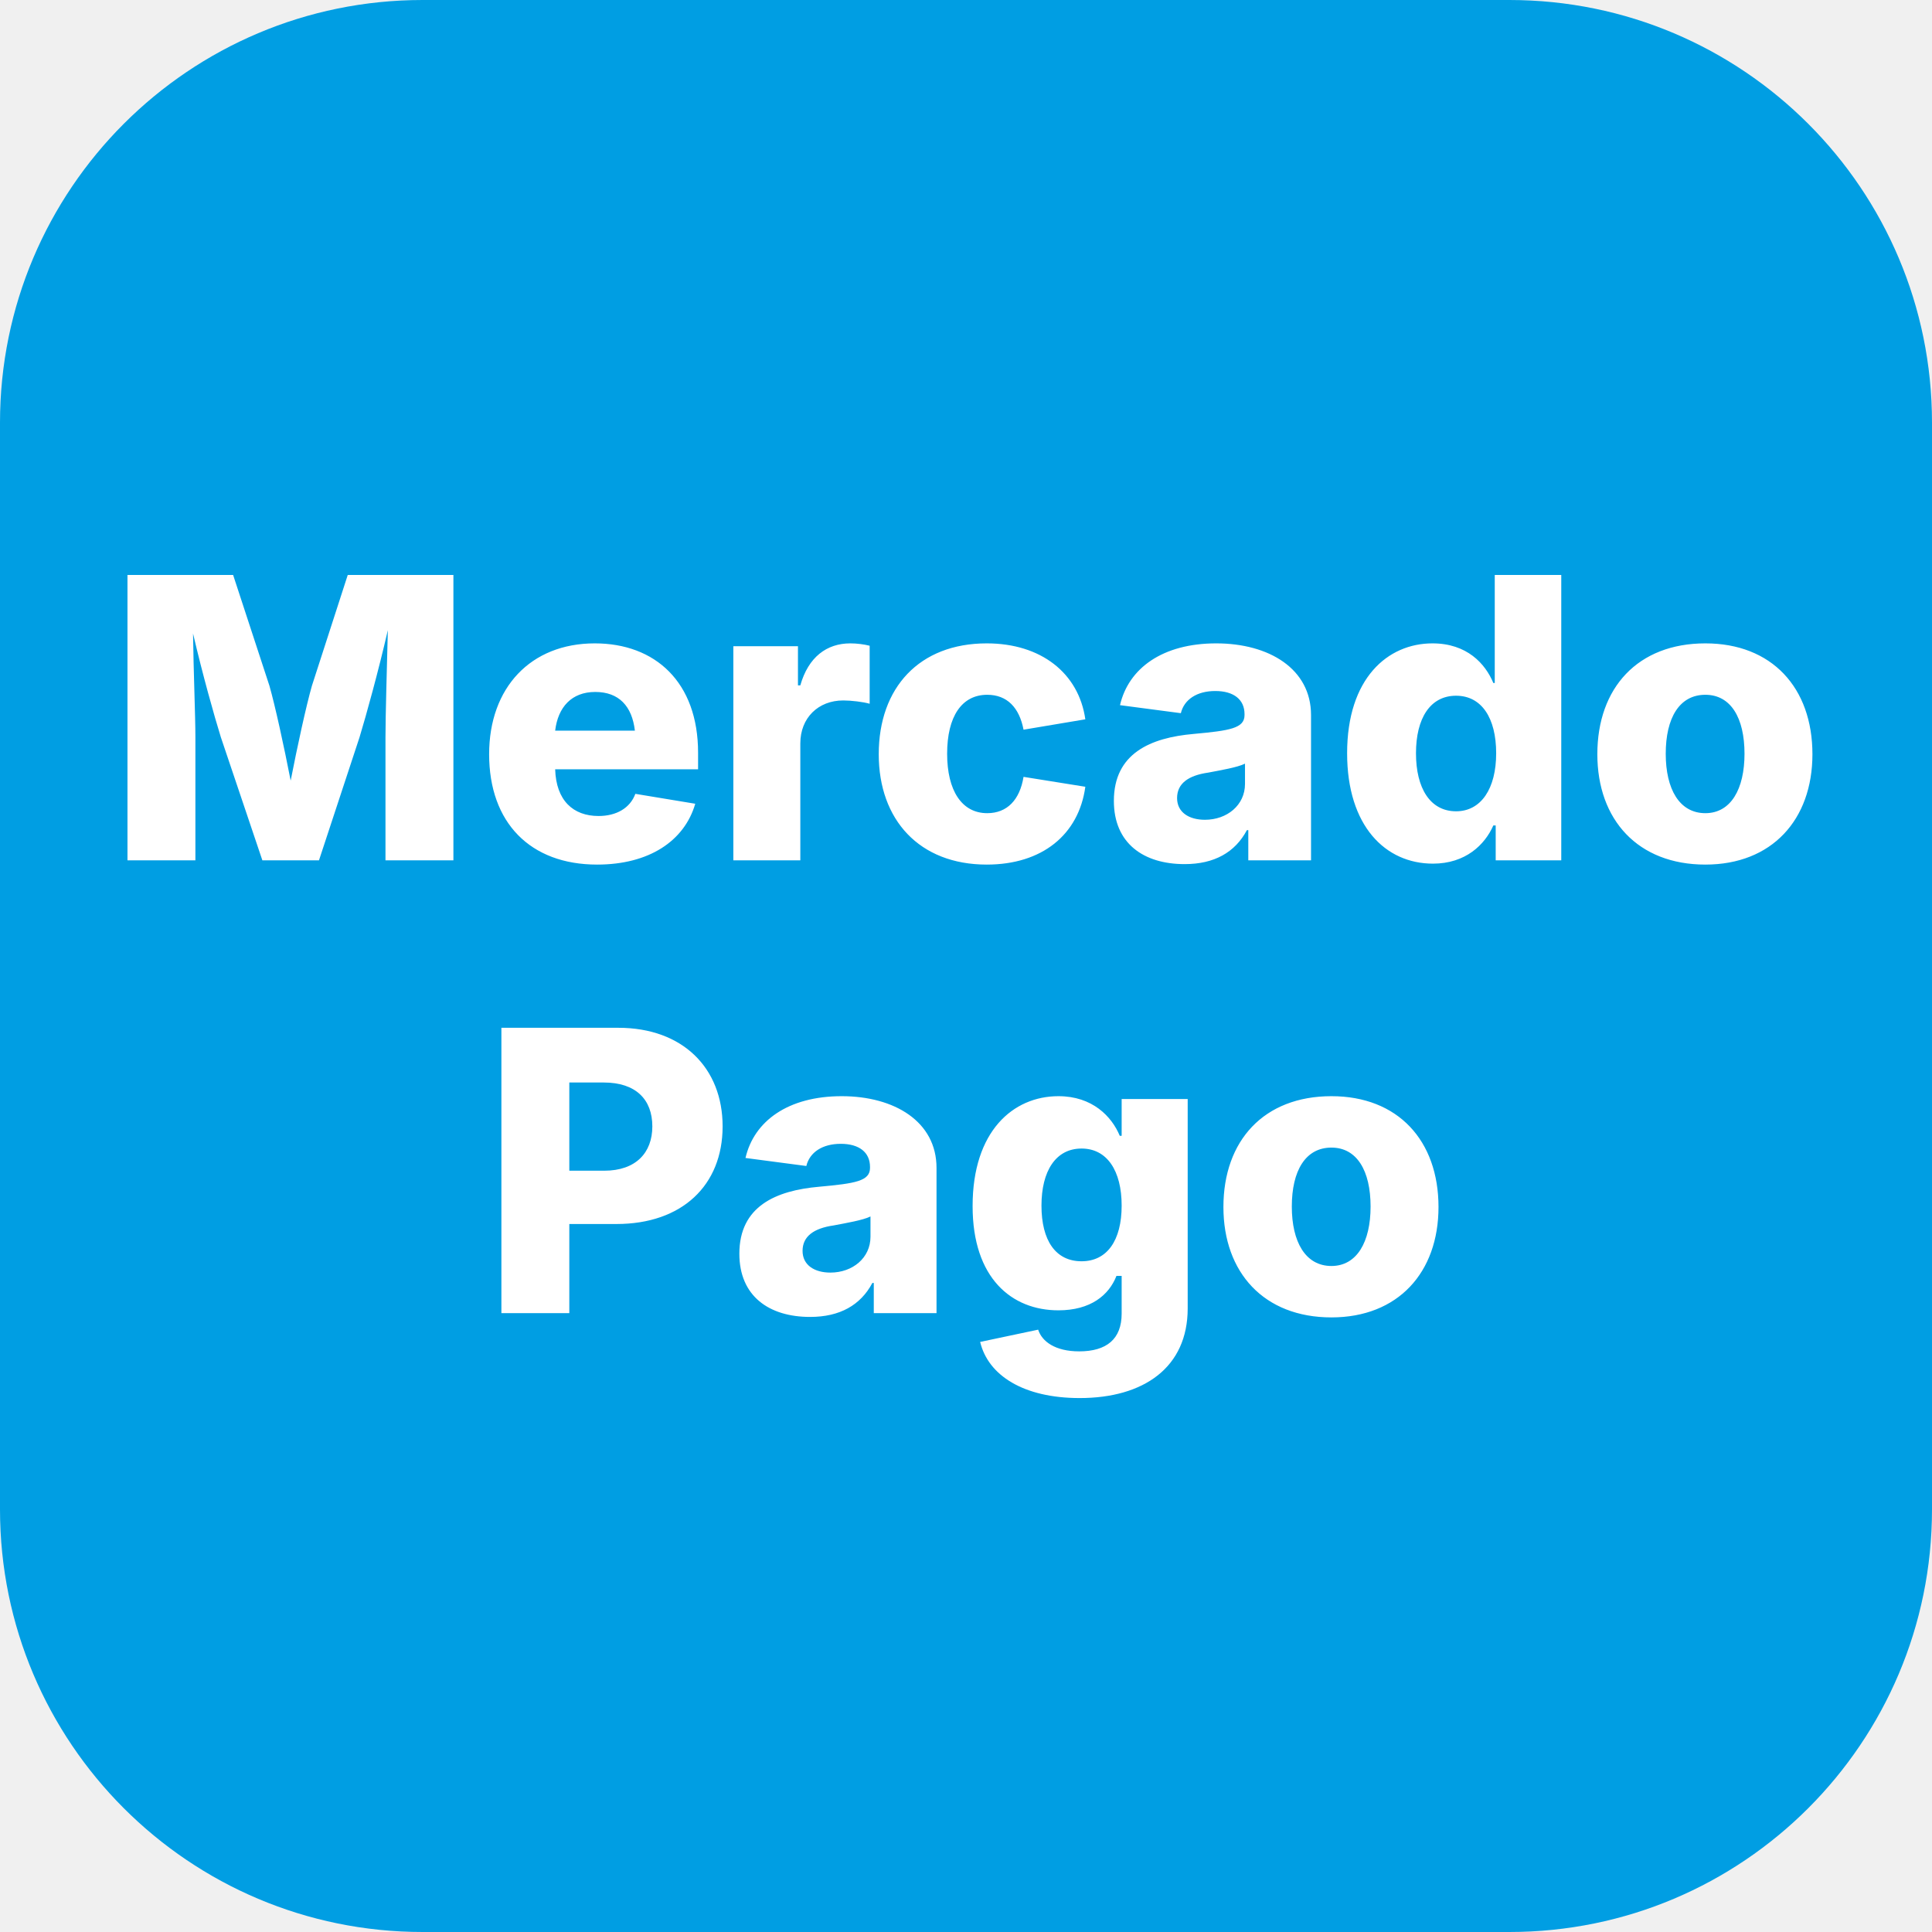
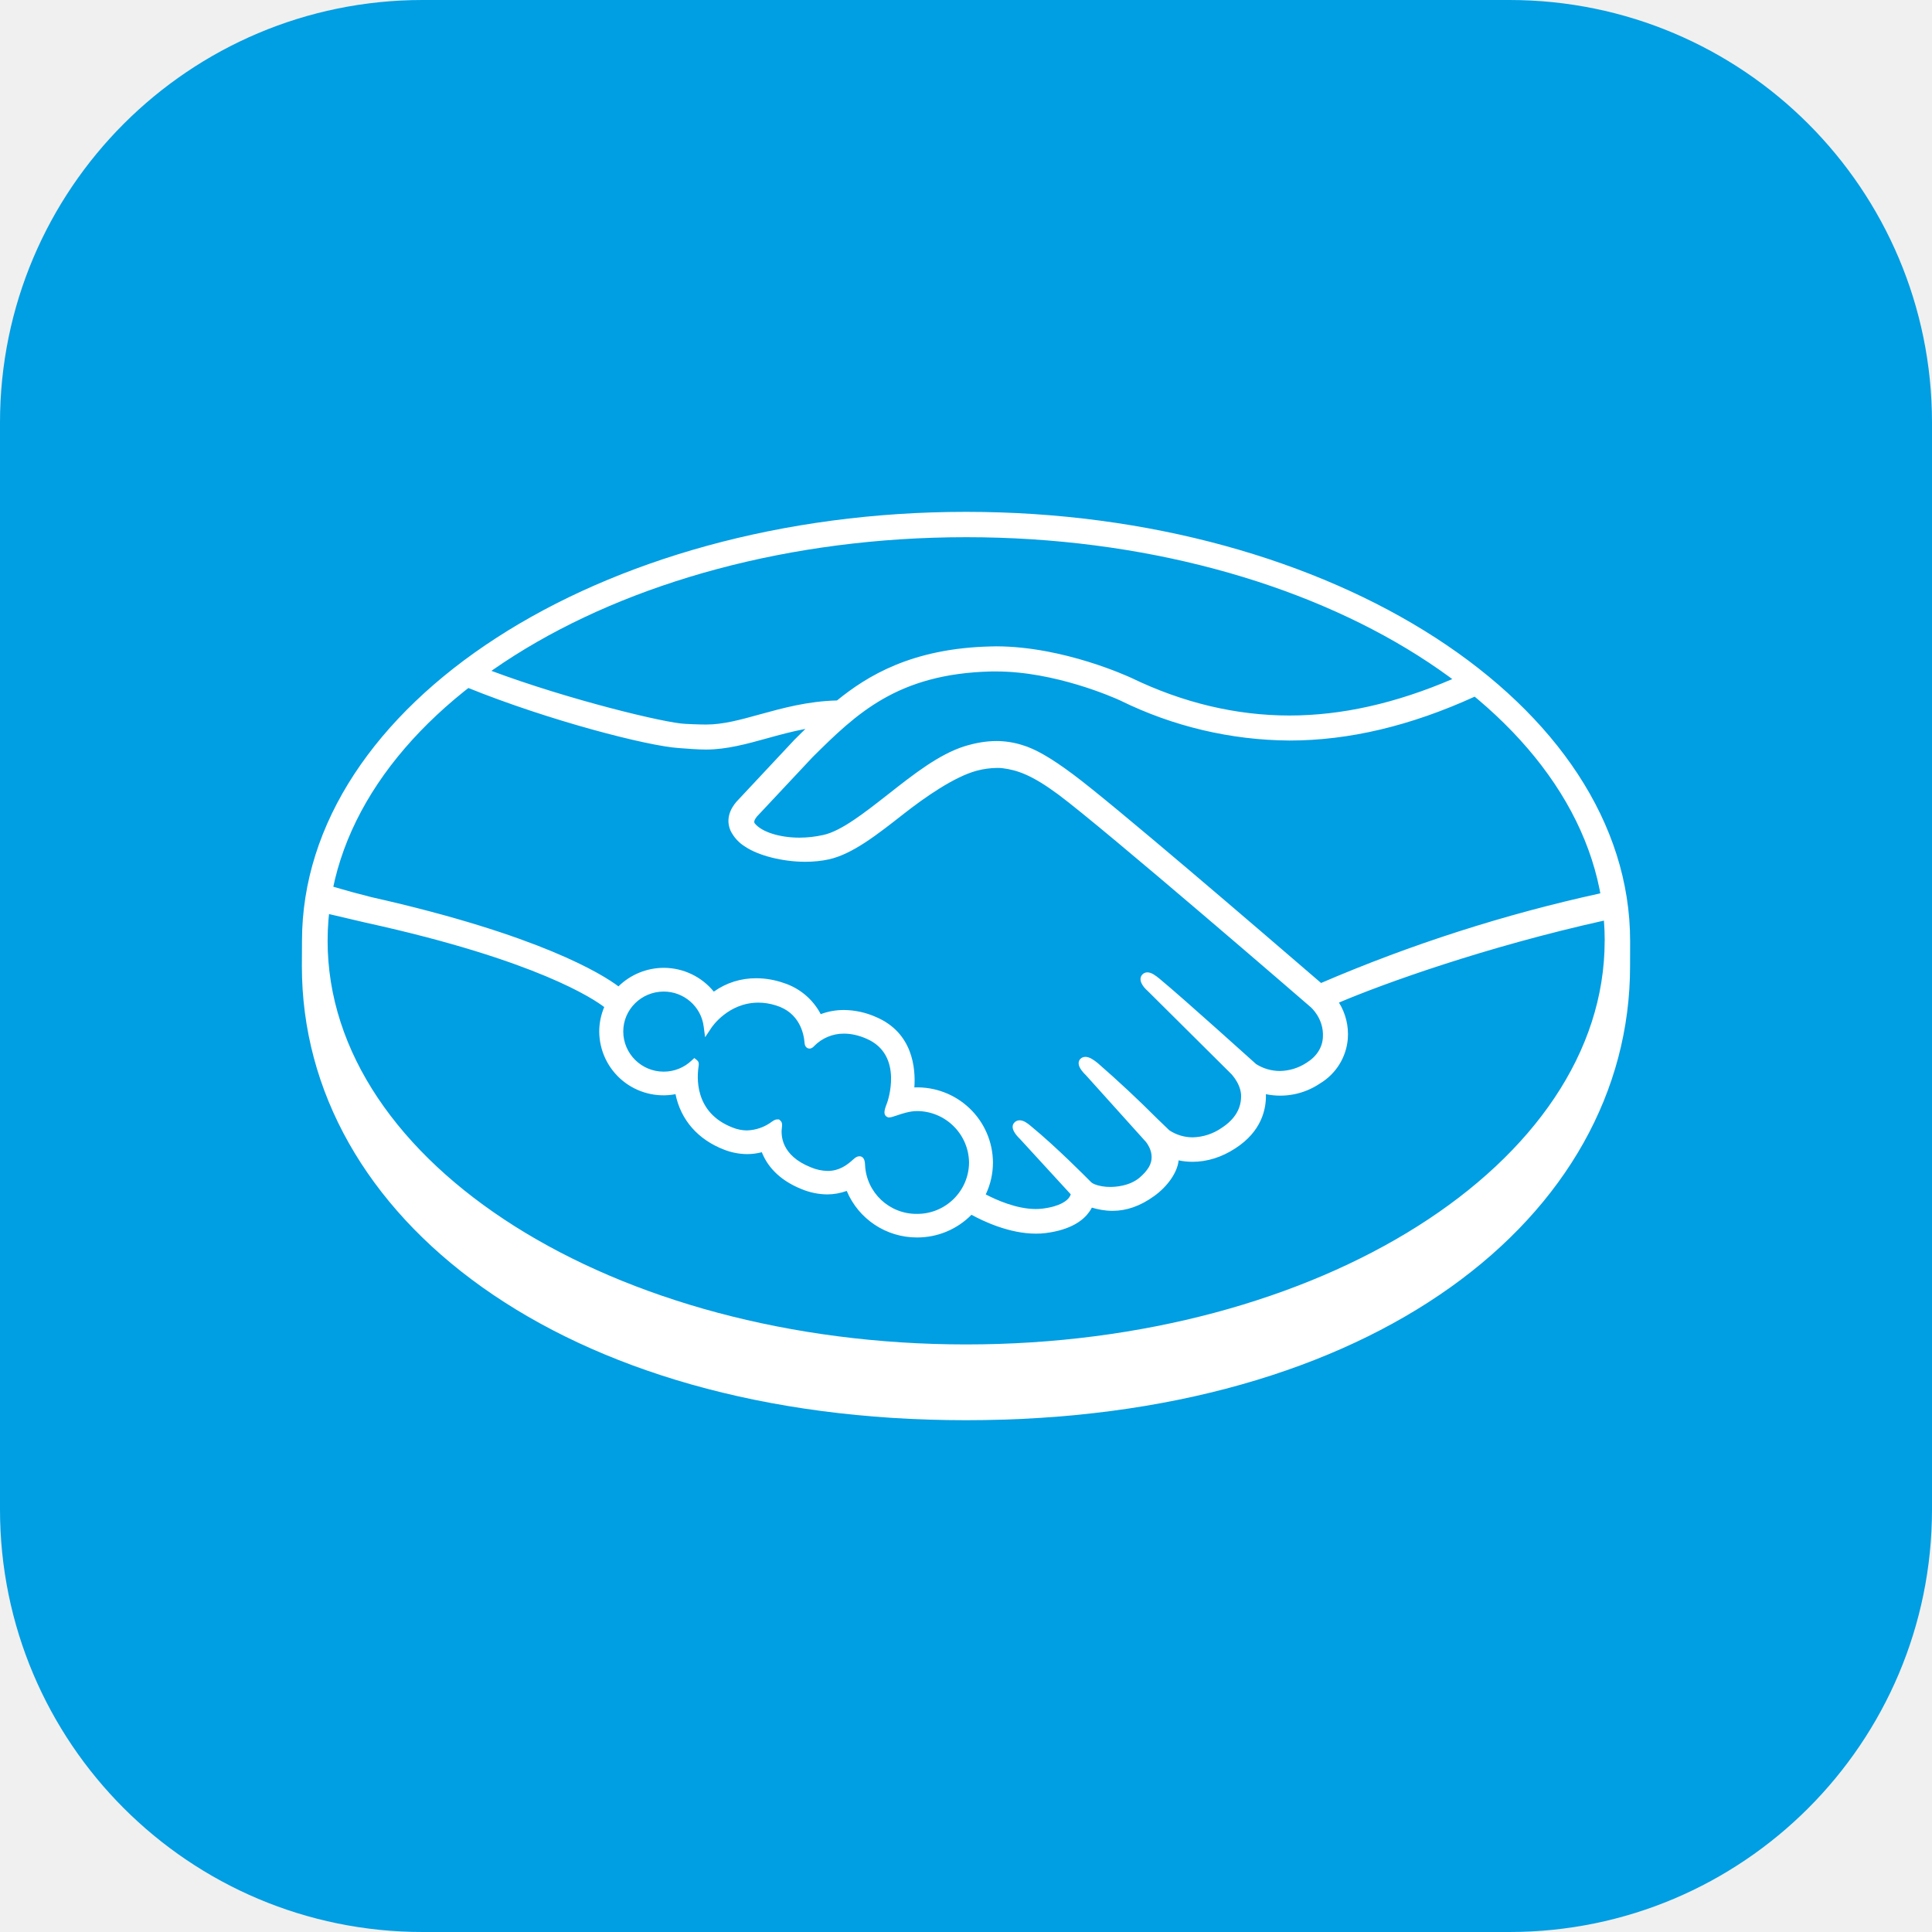
<svg xmlns="http://www.w3.org/2000/svg" width="64" height="64" viewBox="0 0 64 64" role="img" aria-label="Mercado Pago">
  <rect width="64" height="64" rx="14" fill="#009EE3" />
-   <text x="32" y="28.5" text-anchor="middle" font-family="Inter,Arial,Helvetica,sans-serif" font-size="13" font-weight="800" fill="#fff" textLength="50" lengthAdjust="spacingAndGlyphs">Mercado</text>
-   <text x="32" y="43.5" text-anchor="middle" font-family="Inter,Arial,Helvetica,sans-serif" font-size="13" font-weight="800" fill="#fff">Pago</text>
+   <g transform="translate(10 10) scale(1.833333)">
+     <path fill="#FFFFFF" d="M11.115 16.479a.93.927 0 0 1-.939-.886c-.002-.042-.006-.155-.103-.155-.04 0-.074.023-.113.059-.112.103-.254.206-.46.206a.816.814 0 0 1-.305-.066c-.535-.214-.542-.578-.521-.725.006-.038.007-.08-.02-.11l-.032-.03h-.034c-.027 0-.055.012-.093.039a.788.786 0 0 1-.454.16.7.699 0 0 1-.253-.05c-.708-.27-.65-.928-.617-1.126.005-.041-.005-.072-.03-.092l-.05-.04-.047.043a.728.726 0 0 1-.505.203.73.728 0 0 1-.732-.725c0-.4.328-.722.732-.722.364 0 .675.27.721.63l.026.195.11-.165c.01-.018.307-.46.852-.46.102 0 .21.016.316.05.434.13.508.52.519.68.008.094.075.1.09.1.037 0 .064-.024.083-.045a.746.744 0 0 1 .54-.225c.128 0 .263.03.402.09.69.293.379 1.158.374 1.167-.058.144-.061.207-.005.244l.027.013h.02c.03 0 .07-.014.134-.035.093-.032.235-.08.367-.08a.944.942 0 0 1 .94.93.936.934 0 0 1-.94.928zm7.302-4.171c-1.138-.98-3.768-3.24-4.481-3.77-.406-.302-.685-.462-.928-.533a1.559 1.554 0 0 0-.456-.07c-.182 0-.376.032-.58.095-.46.145-.918.505-1.362.854l-.023.018c-.414.324-.84.66-1.164.73a1.986 1.98 0 0 1-.43.049c-.362 0-.687-.104-.81-.258-.02-.025-.007-.066.04-.125l.008-.008 1-1.067c.783-.774 1.525-1.506 3.23-1.545h.085c1.062 0 2.12.469 2.24.524a7.03 7.03 0 0 0 3.056.724c1.076 0 2.188-.263 3.354-.795a9.135 9.11 0 0 0-.405-.317c-1.025.44-2.003.66-2.946.66-.962 0-1.925-.229-2.858-.68-.05-.022-1.22-.567-2.44-.57-.032 0-.065 0-.096.002-1.434.033-2.24.536-2.782.976-.528.013-.982.138-1.388.25-.361.1-.673.186-.979.185-.125 0-.35-.01-.37-.012-.35-.01-2.115-.437-3.518-.962-.143.1-.28.203-.415.31 1.466.593 3.25 1.053 3.812 1.089.157.01.323.027.491.027.372 0 .744-.103 1.104-.203.213-.059.446-.123.692-.17l-.196.194-1.017 1.087c-.08.08-.254.294-.14.557a.705.703 0 0 0 .268.292c.243.162.677.27 1.08.271.152 0 .297-.015.43-.044.427-.095.874-.448 1.349-.82.377-.296.913-.672 1.323-.782a1.494 1.49 0 0 1 .37-.05.611.61 0 0 1 .095.005c.27.034.533.125 1.003.472.835.62 4.531 3.815 4.566 3.846.002.002.238.203.22.537-.007.186-.11.352-.294.466a.902.9 0 0 1-.484.15.804.802 0 0 1-.428-.124c-.014-.01-1.28-1.157-1.746-1.543-.074-.06-.146-.115-.22-.115a.122.122 0 0 0-.096.045c-.073.09.01.212.105.294l1.48 1.47c.002 0 .184.17.204.395.012.244-.106.447-.35.606a.957.955 0 0 1-.526.171.766.764 0 0 1-.42-.127l-.214-.206a21.035 20.978 0 0 0-1.08-1.009c-.072-.058-.148-.112-.221-.112a.127.127 0 0 0-.094.038c-.033.037-.056.103.028.212a.698.696 0 0 0 .075.083l1.078 1.198c.01.01.222.26.024.511l-.038.048a1.18 1.178 0 0 1-.1.096c-.184.15-.43.164-.527.164a.8.798 0 0 1-.147-.012c-.106-.018-.178-.048-.212-.089l-.013-.013c-.06-.06-.602-.609-1.054-.98-.059-.05-.133-.11-.21-.11a.128.128 0 0 0-.096.042c-.09.096.044.24.1.293l.92 1.003a.204.204 0 0 1-.033.062c-.033.044-.144.155-.479.196a.91.907 0 0 1-.122.007c-.345 0-.712-.164-.902-.264a1.343 1.34 0 0 0 .13-.576 1.368 1.365 0 0 0-1.42-1.357c.024-.342-.025-.99-.697-1.274a1.455 1.452 0 0 0-.575-.125c-.146 0-.287.025-.42.075a1.153 1.15 0 0 0-.671-.564 1.52 1.515 0 0 0-.494-.085c-.28 0-.537.08-.767.242a1.168 1.165 0 0 0-.903-.43 1.173 1.17 0 0 0-.82.335c-.287-.217-1.425-.93-4.467-1.613a17.39 17.344 0 0 1-.692-.189 4.822 4.82 0 0 0-.077.494l.67.157c3.108.682 4.136 1.391 4.309 1.525a1.145 1.142 0 0 0-.09.442 1.16 1.158 0 0 0 1.378 1.132c.096.467.406.821.879 1.003a1.165 1.162 0 0 0 .415.08c.09 0 .179-.012.266-.034.086.22.282.493.722.668a1.233 1.23 0 0 0 .457.094c.122 0 .241-.022.355-.063a1.373 1.37 0 0 0 1.269.841c.37.002.726-.147.985-.41.221.121.688.341 1.163.341.06 0 .118-.002.175-.01.47-.059.689-.24.789-.382a.571.57 0 0 0 .048-.078c.11.032.234.058.373.058.255 0 .501-.086.75-.265.244-.174.418-.424.444-.637v-.01c.083.017.167.026.251.026.265 0 .527-.082.773-.242.48-.31.562-.715.554-.98a1.28 1.279 0 0 0 .978-.194 1.04 1.04 0 0 0 .502-.808 1.088 1.085 0 0 0-.16-.653c.804-.342 2.636-1.003 4.795-1.483a4.734 4.721 0 0 0-.067-.492 27.742 27.667 0 0 0-5.049 1.62zm5.123-.763c0 4.027-5.166 7.293-11.537 7.293-6.372 0-11.538-3.266-11.538-7.293 0-4.028 5.165-7.293 11.539-7.293 6.371 0 11.537 3.265 11.537 7.293zm.46.004c0-4.272-5.374-7.755-12-7.755S.002 7.277.002 11.55L0 12.004c0 4.533 4.695 8.203 11.999 8.203 7.347 0 12-3.67 12-8.204z" />
+   </g>
</svg>
